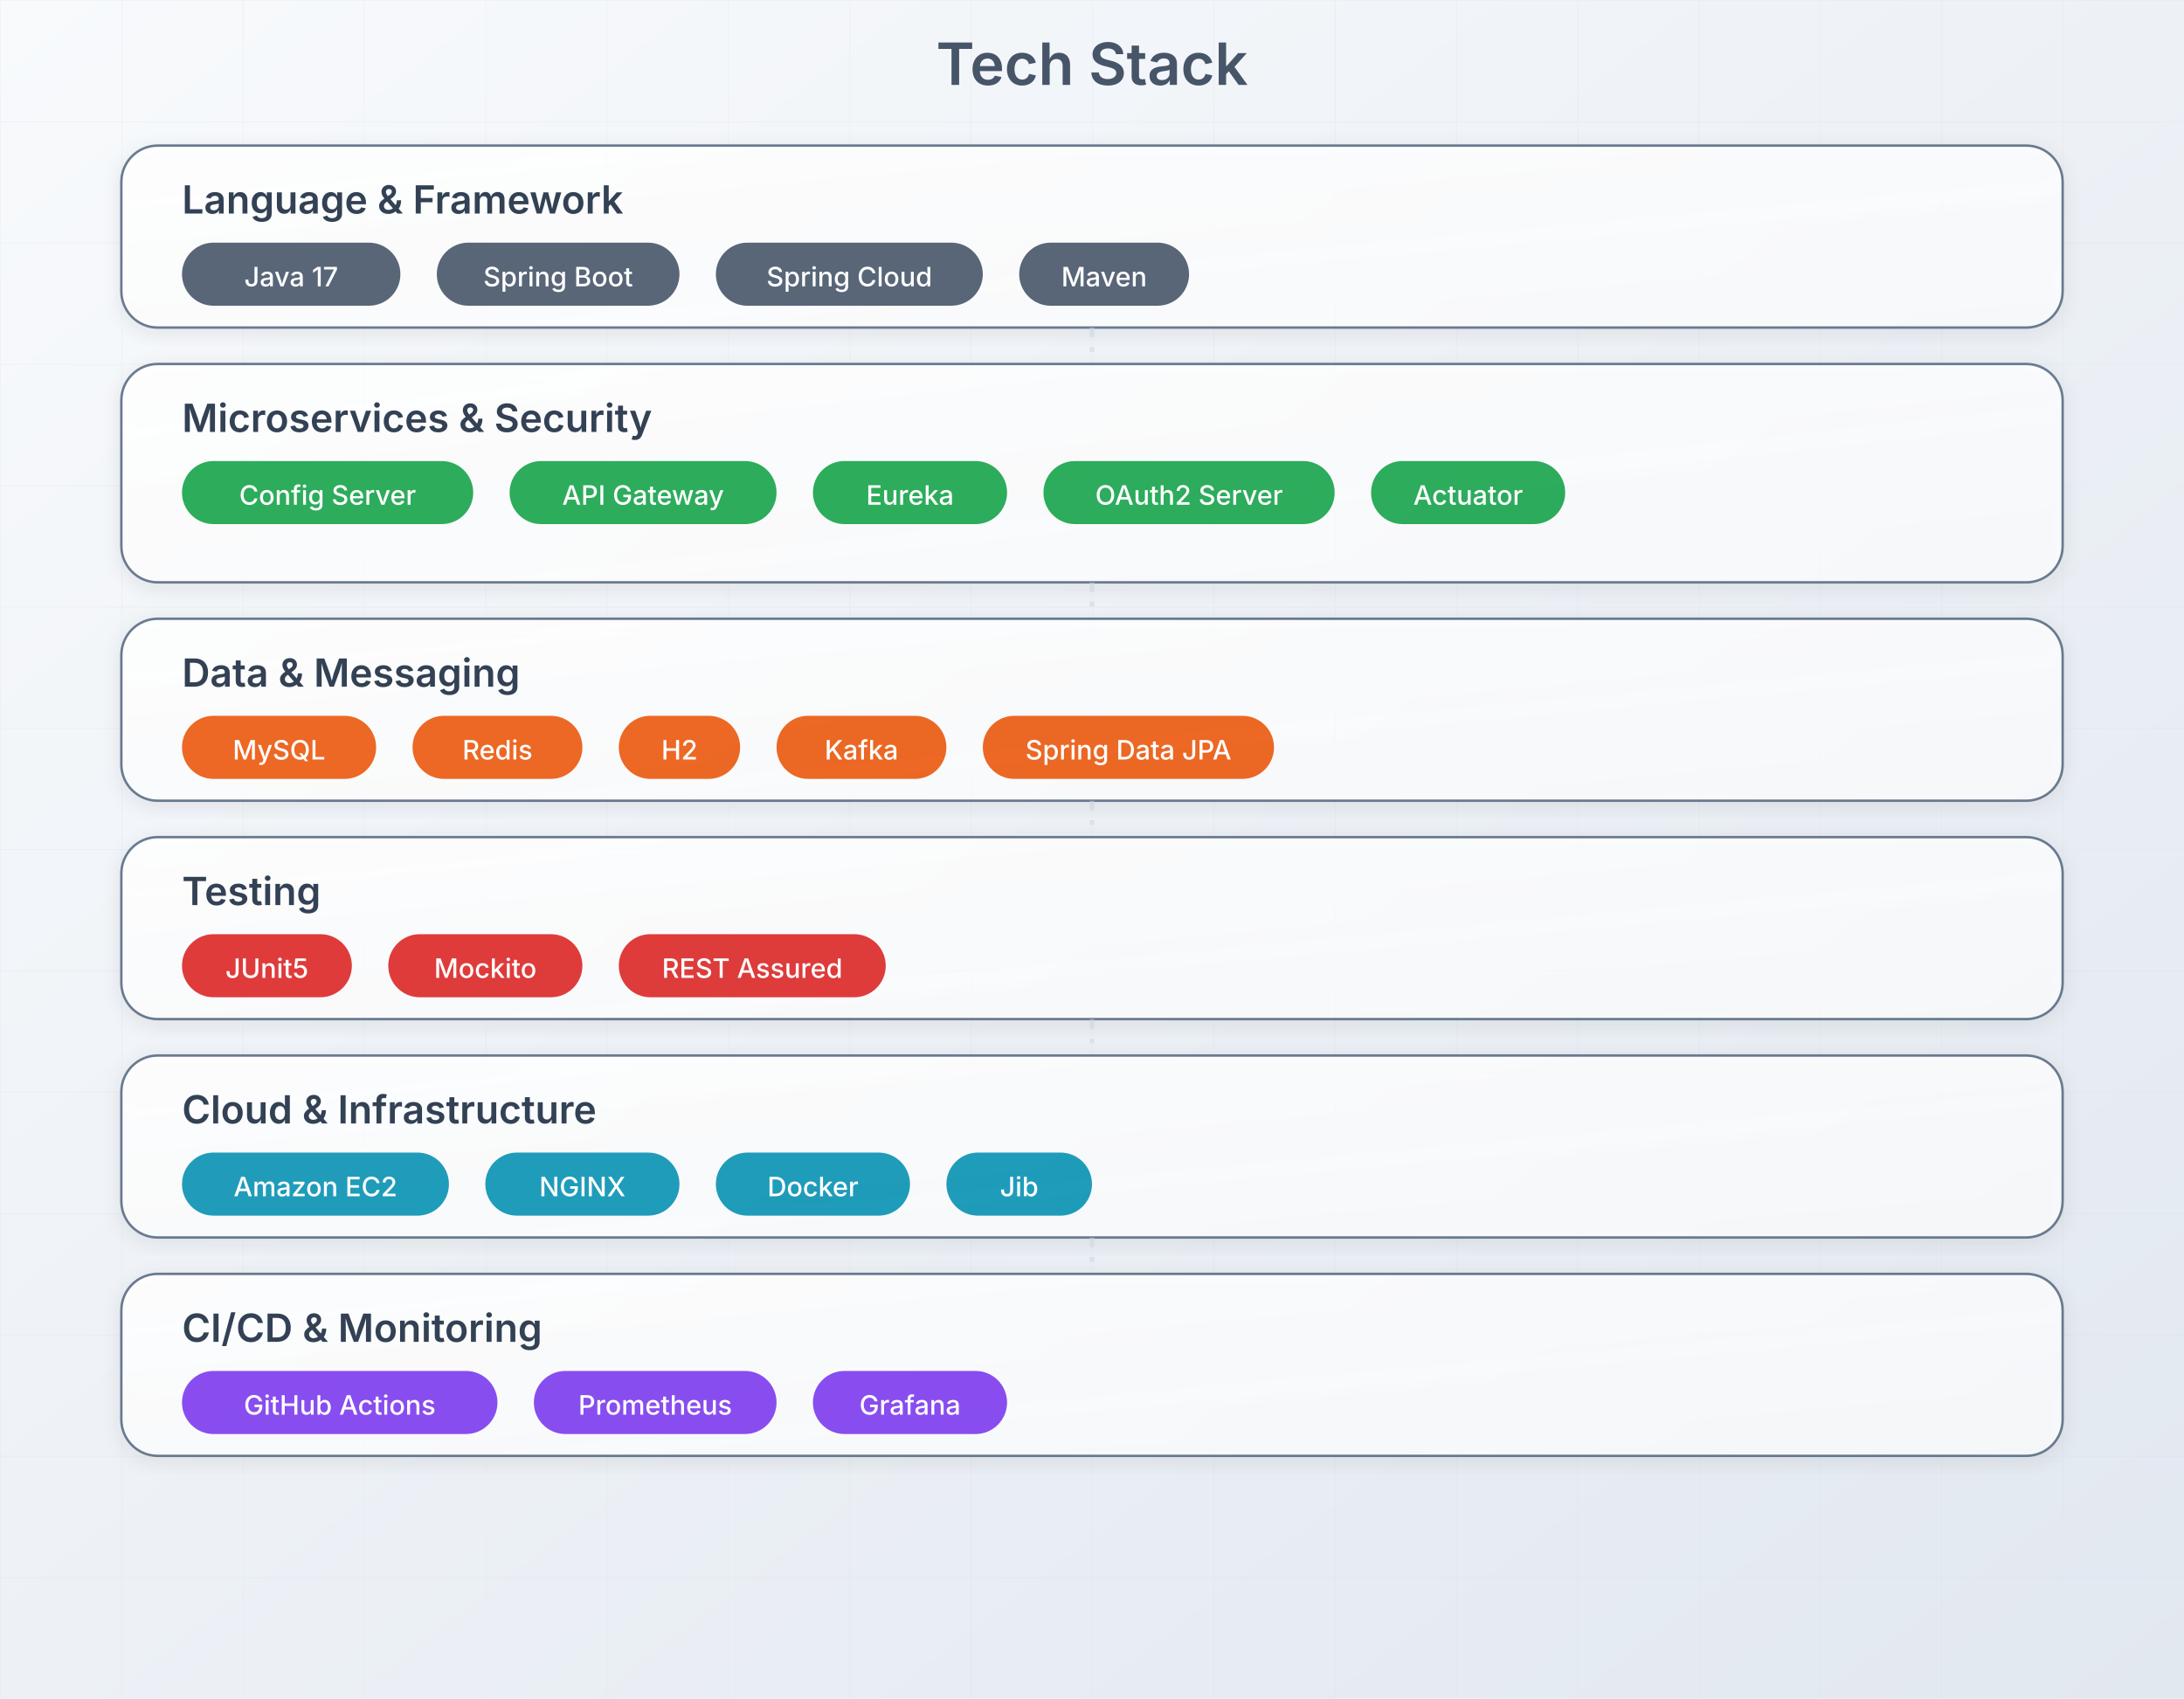
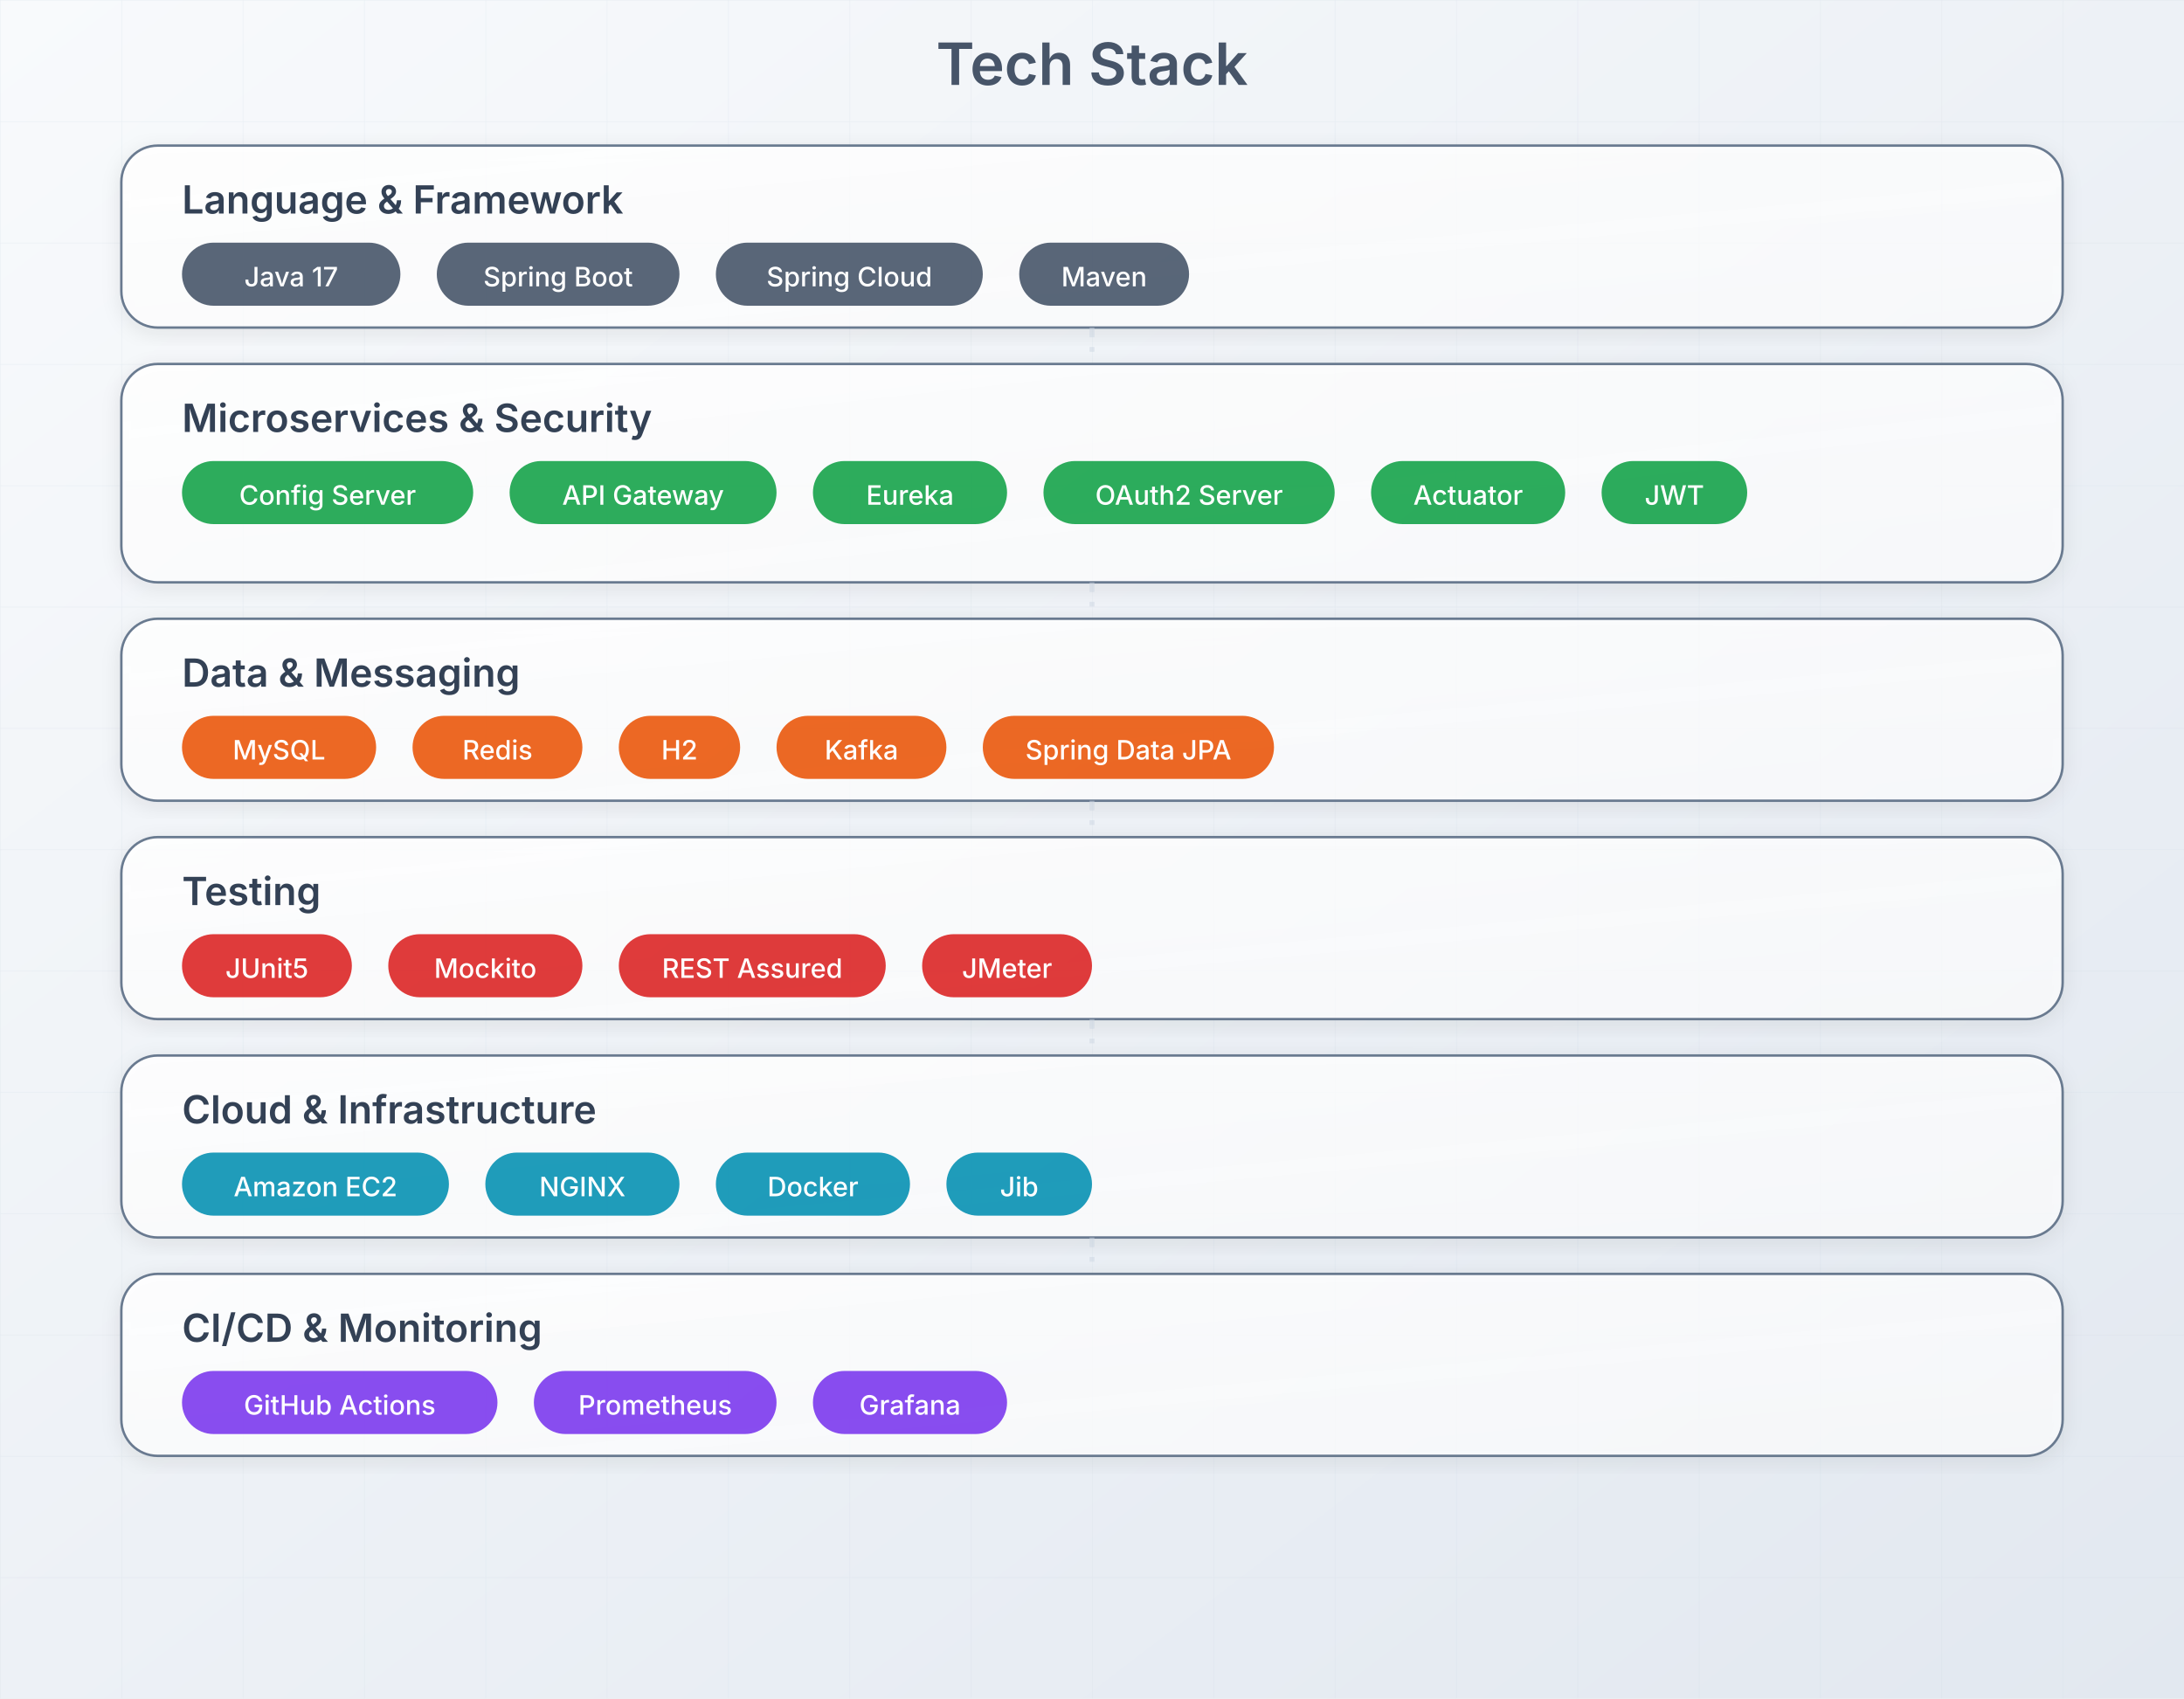
<svg xmlns="http://www.w3.org/2000/svg" viewBox="0 0 900 700">
  <defs>
    <linearGradient id="bgGradient" x1="0%" y1="0%" x2="100%" y2="100%">
      <stop offset="0%" style="stop-color:#f8fafc;stop-opacity:1" />
      <stop offset="100%" style="stop-color:#e2e8f0;stop-opacity:1" />
    </linearGradient>
    <linearGradient id="cardGradient" x1="0%" y1="0%" x2="100%" y2="100%">
      <stop offset="0%" style="stop-color:#ffffff;stop-opacity:0.9" />
      <stop offset="100%" style="stop-color:#ffffff;stop-opacity:0.7" />
    </linearGradient>
    <filter id="shadow">
      <feDropShadow dx="0" dy="2" stdDeviation="4" flood-opacity="0.1" />
    </filter>
  </defs>
  <rect width="900" height="700" fill="url(#bgGradient)" />
  <pattern id="grid" width="50" height="50" patternUnits="userSpaceOnUse">
    <path d="M 50 0 L 0 0 0 50" fill="none" stroke="#cbd5e1" stroke-width="0.4" opacity="0.3" />
  </pattern>
  <rect width="900" height="700" fill="url(#grid)" />
  <text x="450" y="35" text-anchor="middle" fill="#475569" font-family="Inter, Arial, sans-serif" font-size="24" font-weight="600">
        Tech Stack
    </text>
  <g transform="translate(50, 60)">
    <rect x="0" y="0" width="800" height="75" rx="15" fill="url(#cardGradient)" stroke="#64748b" stroke-width="1" opacity="0.95" filter="url(#shadow)" />
    <text x="25" y="28" fill="#334155" font-family="Inter, Arial, sans-serif" font-size="16" font-weight="600">Language &amp; Framework</text>
    <g transform="translate(25, 40)">
      <rect x="0" y="0" width="90" height="26" rx="13" fill="#475569" opacity="0.9" />
      <text x="45" y="18" text-anchor="middle" fill="#ffffff" font-family="Inter, Arial, sans-serif" font-size="11" font-weight="500">Java 17</text>
      <rect x="105" y="0" width="100" height="26" rx="13" fill="#475569" opacity="0.9" />
      <text x="155" y="18" text-anchor="middle" fill="#ffffff" font-family="Inter, Arial, sans-serif" font-size="11" font-weight="500">Spring Boot</text>
      <rect x="220" y="0" width="110" height="26" rx="13" fill="#475569" opacity="0.9" />
      <text x="275" y="18" text-anchor="middle" fill="#ffffff" font-family="Inter, Arial, sans-serif" font-size="11" font-weight="500">Spring Cloud</text>
      <rect x="345" y="0" width="70" height="26" rx="13" fill="#475569" opacity="0.9" />
      <text x="380" y="18" text-anchor="middle" fill="#ffffff" font-family="Inter, Arial, sans-serif" font-size="11" font-weight="500">Maven</text>
    </g>
  </g>
  <g transform="translate(50, 150)">
    <rect x="0" y="0" width="800" height="90" rx="15" fill="url(#cardGradient)" stroke="#64748b" stroke-width="1" opacity="0.95" filter="url(#shadow)" />
    <text x="25" y="28" fill="#334155" font-family="Inter, Arial, sans-serif" font-size="16" font-weight="600">Microservices &amp; Security</text>
    <g transform="translate(25, 40)">
      <rect x="0" y="0" width="120" height="26" rx="13" fill="#16a34a" opacity="0.9" />
      <text x="60" y="18" text-anchor="middle" fill="#ffffff" font-family="Inter, Arial, sans-serif" font-size="11" font-weight="500">Config Server</text>
      <rect x="135" y="0" width="110" height="26" rx="13" fill="#16a34a" opacity="0.9" />
      <text x="190" y="18" text-anchor="middle" fill="#ffffff" font-family="Inter, Arial, sans-serif" font-size="11" font-weight="500">API Gateway</text>
      <rect x="260" y="0" width="80" height="26" rx="13" fill="#16a34a" opacity="0.9" />
      <text x="300" y="18" text-anchor="middle" fill="#ffffff" font-family="Inter, Arial, sans-serif" font-size="11" font-weight="500">Eureka</text>
      <rect x="355" y="0" width="120" height="26" rx="13" fill="#16a34a" opacity="0.9" />
      <text x="415" y="18" text-anchor="middle" fill="#ffffff" font-family="Inter, Arial, sans-serif" font-size="11" font-weight="500">OAuth2 Server</text>
      <rect x="490" y="0" width="80" height="26" rx="13" fill="#16a34a" opacity="0.9" />
      <text x="530" y="18" text-anchor="middle" fill="#ffffff" font-family="Inter, Arial, sans-serif" font-size="11" font-weight="500">Actuator</text>
+       <rect x="585" y="0" width="60" height="26" rx="13" fill="#16a34a" opacity="0.9" />
+       <text x="615" y="18" text-anchor="middle" fill="#ffffff" font-family="Inter, Arial, sans-serif" font-size="11" font-weight="500">JWT</text>
    </g>
  </g>
  <g transform="translate(50, 255)">
    <rect x="0" y="0" width="800" height="75" rx="15" fill="url(#cardGradient)" stroke="#64748b" stroke-width="1" opacity="0.95" filter="url(#shadow)" />
    <text x="25" y="28" fill="#334155" font-family="Inter, Arial, sans-serif" font-size="16" font-weight="600">Data &amp; Messaging</text>
    <g transform="translate(25, 40)">
      <rect x="0" y="0" width="80" height="26" rx="13" fill="#ea580c" opacity="0.9" />
      <text x="40" y="18" text-anchor="middle" fill="#ffffff" font-family="Inter, Arial, sans-serif" font-size="11" font-weight="500">MySQL</text>
      <rect x="95" y="0" width="70" height="26" rx="13" fill="#ea580c" opacity="0.9" />
      <text x="130" y="18" text-anchor="middle" fill="#ffffff" font-family="Inter, Arial, sans-serif" font-size="11" font-weight="500">Redis</text>
      <rect x="180" y="0" width="50" height="26" rx="13" fill="#ea580c" opacity="0.9" />
      <text x="205" y="18" text-anchor="middle" fill="#ffffff" font-family="Inter, Arial, sans-serif" font-size="11" font-weight="500">H2</text>
      <rect x="245" y="0" width="70" height="26" rx="13" fill="#ea580c" opacity="0.9" />
      <text x="280" y="18" text-anchor="middle" fill="#ffffff" font-family="Inter, Arial, sans-serif" font-size="11" font-weight="500">Kafka</text>
      <rect x="330" y="0" width="120" height="26" rx="13" fill="#ea580c" opacity="0.9" />
      <text x="390" y="18" text-anchor="middle" fill="#ffffff" font-family="Inter, Arial, sans-serif" font-size="11" font-weight="500">Spring Data JPA</text>
    </g>
  </g>
  <g transform="translate(50, 345)">
    <rect x="0" y="0" width="800" height="75" rx="15" fill="url(#cardGradient)" stroke="#64748b" stroke-width="1" opacity="0.95" filter="url(#shadow)" />
    <text x="25" y="28" fill="#334155" font-family="Inter, Arial, sans-serif" font-size="16" font-weight="600">Testing</text>
    <g transform="translate(25, 40)">
      <rect x="0" y="0" width="70" height="26" rx="13" fill="#dc2626" opacity="0.9" />
      <text x="35" y="18" text-anchor="middle" fill="#ffffff" font-family="Inter, Arial, sans-serif" font-size="11" font-weight="500">JUnit5</text>
      <rect x="85" y="0" width="80" height="26" rx="13" fill="#dc2626" opacity="0.9" />
      <text x="125" y="18" text-anchor="middle" fill="#ffffff" font-family="Inter, Arial, sans-serif" font-size="11" font-weight="500">Mockito</text>
      <rect x="180" y="0" width="110" height="26" rx="13" fill="#dc2626" opacity="0.9" />
      <text x="235" y="18" text-anchor="middle" fill="#ffffff" font-family="Inter, Arial, sans-serif" font-size="11" font-weight="500">REST Assured</text>
+       <rect x="305" y="0" width="70" height="26" rx="13" fill="#dc2626" opacity="0.9" />
+       <text x="340" y="18" text-anchor="middle" fill="#ffffff" font-family="Inter, Arial, sans-serif" font-size="11" font-weight="500">JMeter</text>
    </g>
  </g>
  <g transform="translate(50, 435)">
    <rect x="0" y="0" width="800" height="75" rx="15" fill="url(#cardGradient)" stroke="#64748b" stroke-width="1" opacity="0.95" filter="url(#shadow)" />
    <text x="25" y="28" fill="#334155" font-family="Inter, Arial, sans-serif" font-size="16" font-weight="600">Cloud &amp; Infrastructure</text>
    <g transform="translate(25, 40)">
      <rect x="0" y="0" width="110" height="26" rx="13" fill="#0891b2" opacity="0.9" />
      <text x="55" y="18" text-anchor="middle" fill="#ffffff" font-family="Inter, Arial, sans-serif" font-size="11" font-weight="500">Amazon EC2</text>
      <rect x="125" y="0" width="80" height="26" rx="13" fill="#0891b2" opacity="0.9" />
      <text x="165" y="18" text-anchor="middle" fill="#ffffff" font-family="Inter, Arial, sans-serif" font-size="11" font-weight="500">NGINX</text>
      <rect x="220" y="0" width="80" height="26" rx="13" fill="#0891b2" opacity="0.9" />
      <text x="260" y="18" text-anchor="middle" fill="#ffffff" font-family="Inter, Arial, sans-serif" font-size="11" font-weight="500">Docker</text>
      <rect x="315" y="0" width="60" height="26" rx="13" fill="#0891b2" opacity="0.9" />
      <text x="345" y="18" text-anchor="middle" fill="#ffffff" font-family="Inter, Arial, sans-serif" font-size="11" font-weight="500">Jib</text>
    </g>
  </g>
  <g transform="translate(50, 525)">
    <rect x="0" y="0" width="800" height="75" rx="15" fill="url(#cardGradient)" stroke="#64748b" stroke-width="1" opacity="0.95" filter="url(#shadow)" />
    <text x="25" y="28" fill="#334155" font-family="Inter, Arial, sans-serif" font-size="16" font-weight="600">CI/CD &amp; Monitoring</text>
    <g transform="translate(25, 40)">
      <rect x="0" y="0" width="130" height="26" rx="13" fill="#7c3aed" opacity="0.9" />
      <text x="65" y="18" text-anchor="middle" fill="#ffffff" font-family="Inter, Arial, sans-serif" font-size="11" font-weight="500">GitHub Actions</text>
      <rect x="145" y="0" width="100" height="26" rx="13" fill="#7c3aed" opacity="0.9" />
      <text x="195" y="18" text-anchor="middle" fill="#ffffff" font-family="Inter, Arial, sans-serif" font-size="11" font-weight="500">Prometheus</text>
      <rect x="260" y="0" width="80" height="26" rx="13" fill="#7c3aed" opacity="0.9" />
      <text x="300" y="18" text-anchor="middle" fill="#ffffff" font-family="Inter, Arial, sans-serif" font-size="11" font-weight="500">Grafana</text>
    </g>
  </g>
  <path d="M 450 135 L 450 145" stroke="#cbd5e1" stroke-width="2" opacity="0.5" stroke-dasharray="4,4">
    <animate attributeName="stroke-dashoffset" values="0;8" dur="1.5s" repeatCount="indefinite" />
  </path>
  <path d="M 450 240 L 450 250" stroke="#cbd5e1" stroke-width="2" opacity="0.5" stroke-dasharray="4,4">
    <animate attributeName="stroke-dashoffset" values="0;8" dur="1.5s" repeatCount="indefinite" />
  </path>
  <path d="M 450 330 L 450 340" stroke="#cbd5e1" stroke-width="2" opacity="0.5" stroke-dasharray="4,4">
    <animate attributeName="stroke-dashoffset" values="0;8" dur="1.5s" repeatCount="indefinite" />
  </path>
  <path d="M 450 420 L 450 430" stroke="#cbd5e1" stroke-width="2" opacity="0.5" stroke-dasharray="4,4">
    <animate attributeName="stroke-dashoffset" values="0;8" dur="1.5s" repeatCount="indefinite" />
  </path>
  <path d="M 450 510 L 450 520" stroke="#cbd5e1" stroke-width="2" opacity="0.5" stroke-dasharray="4,4">
    <animate attributeName="stroke-dashoffset" values="0;8" dur="1.5s" repeatCount="indefinite" />
  </path>
</svg>
